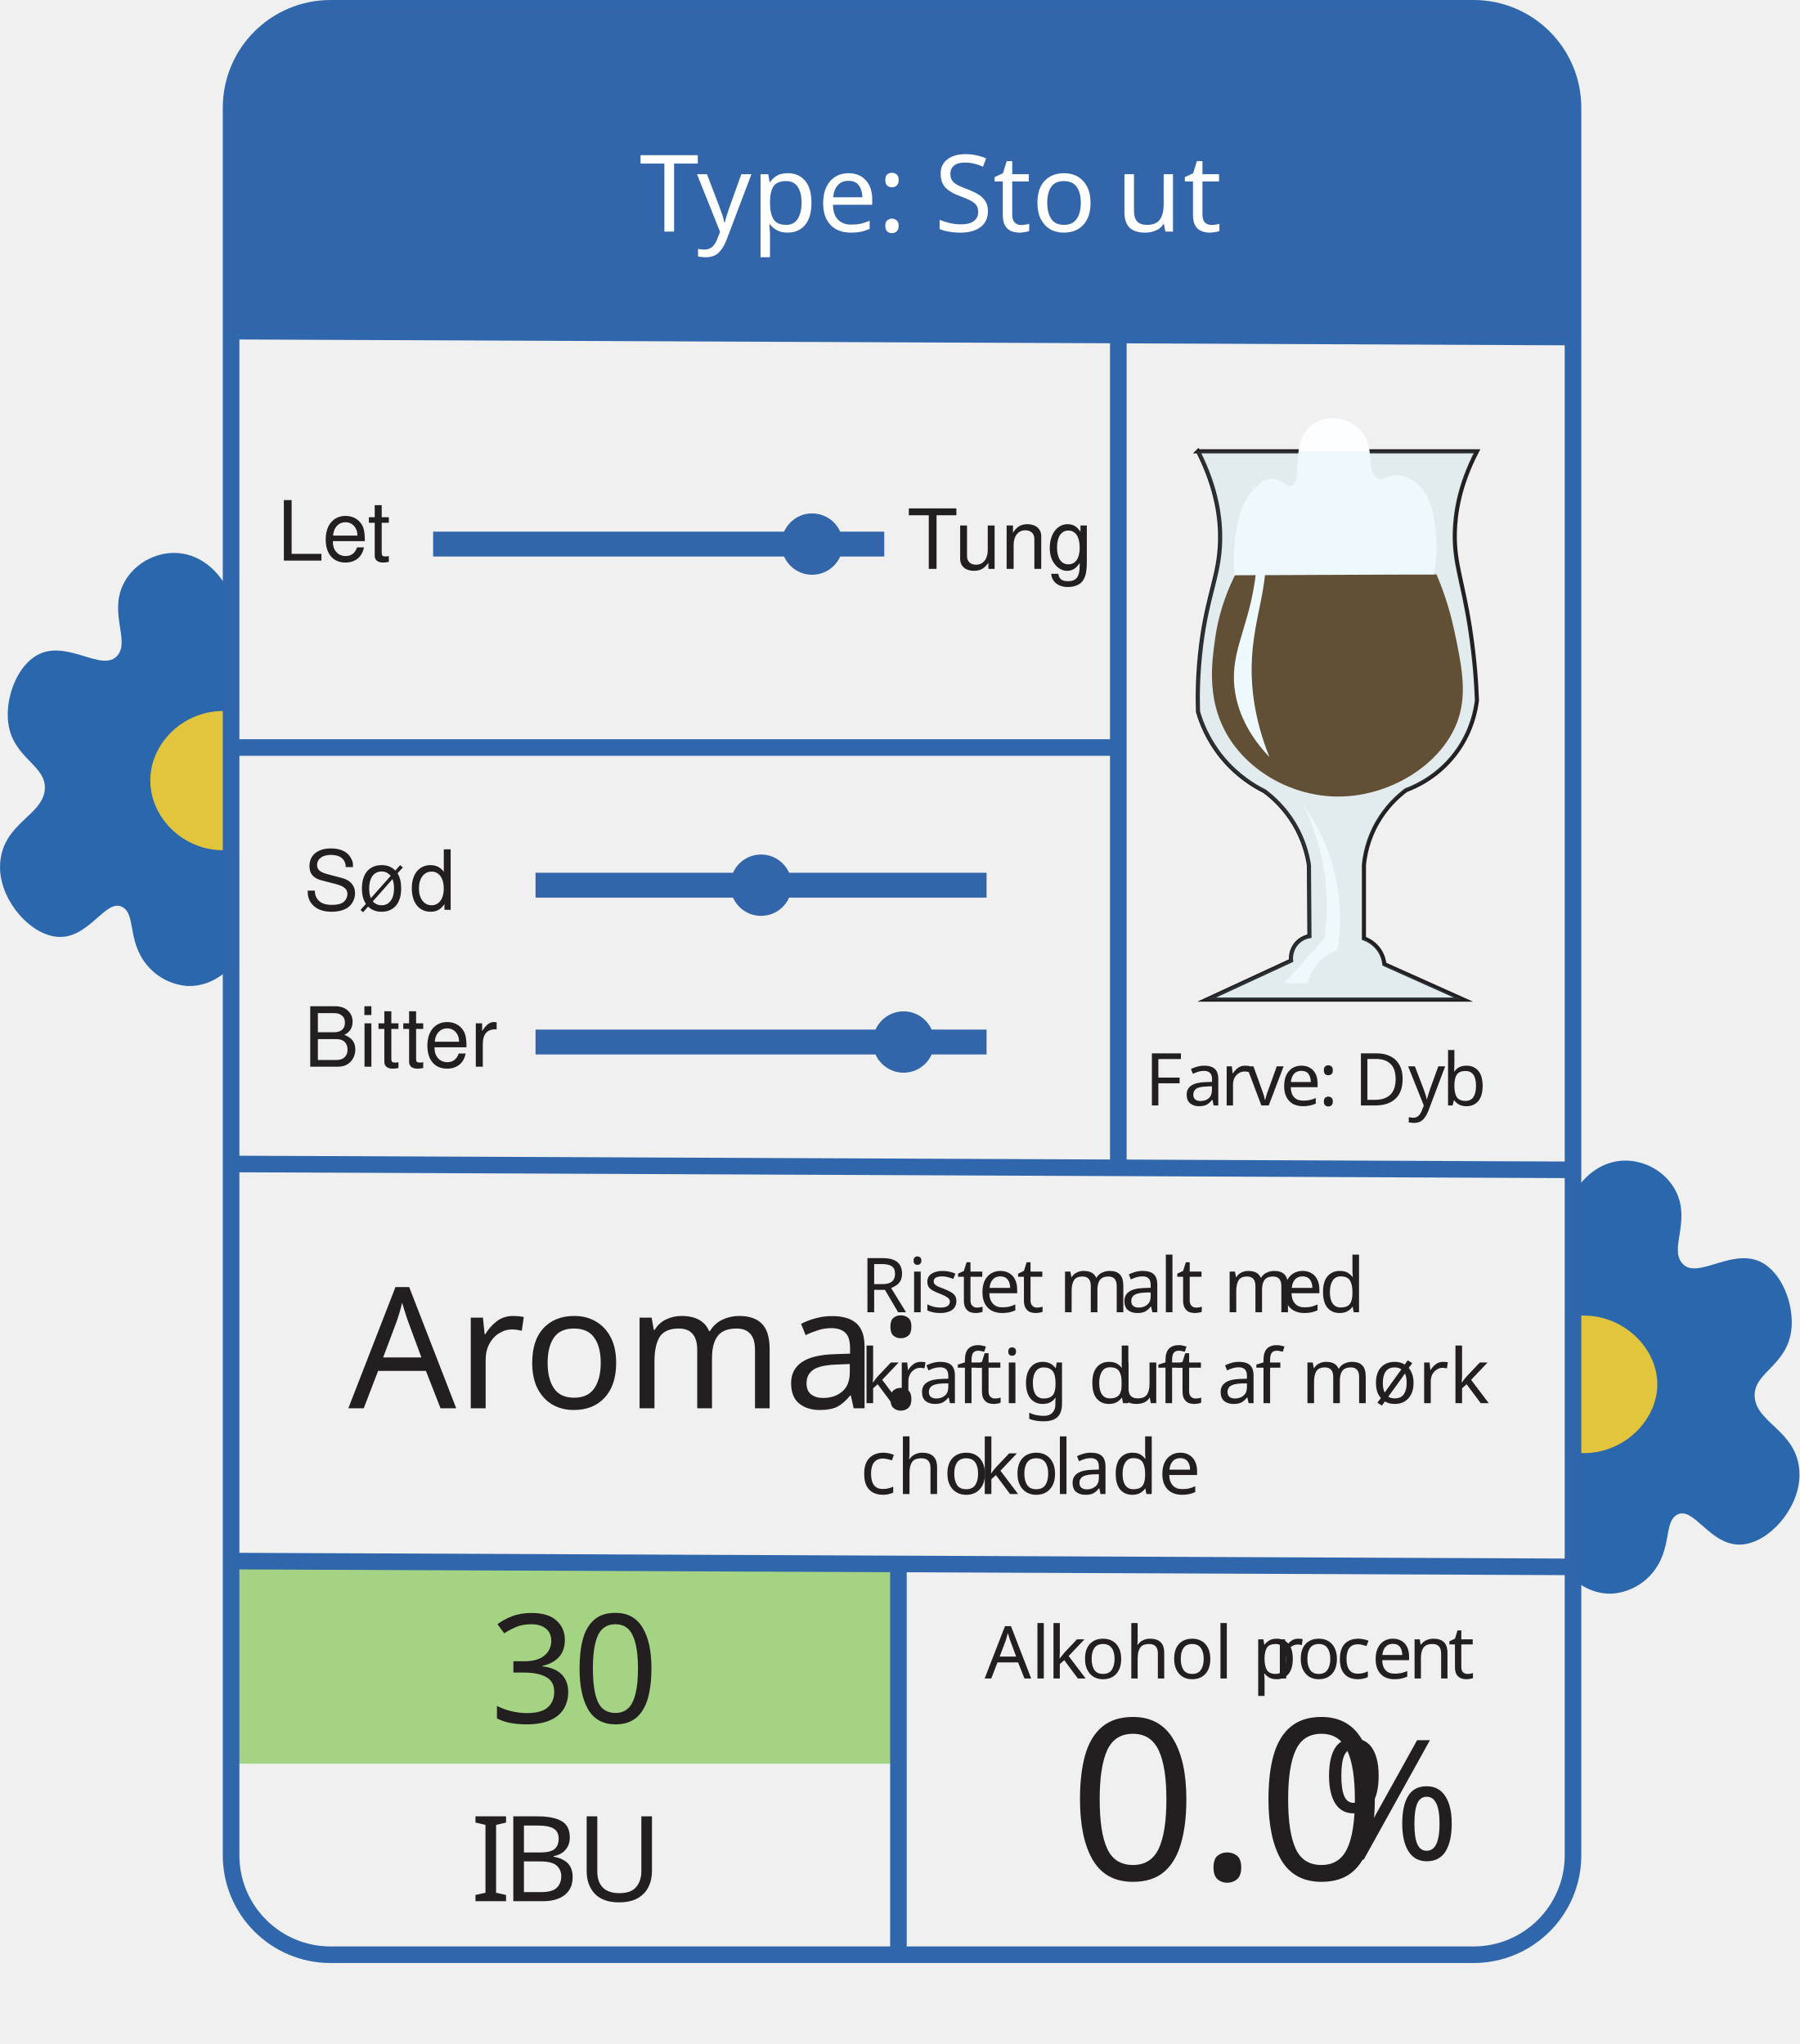
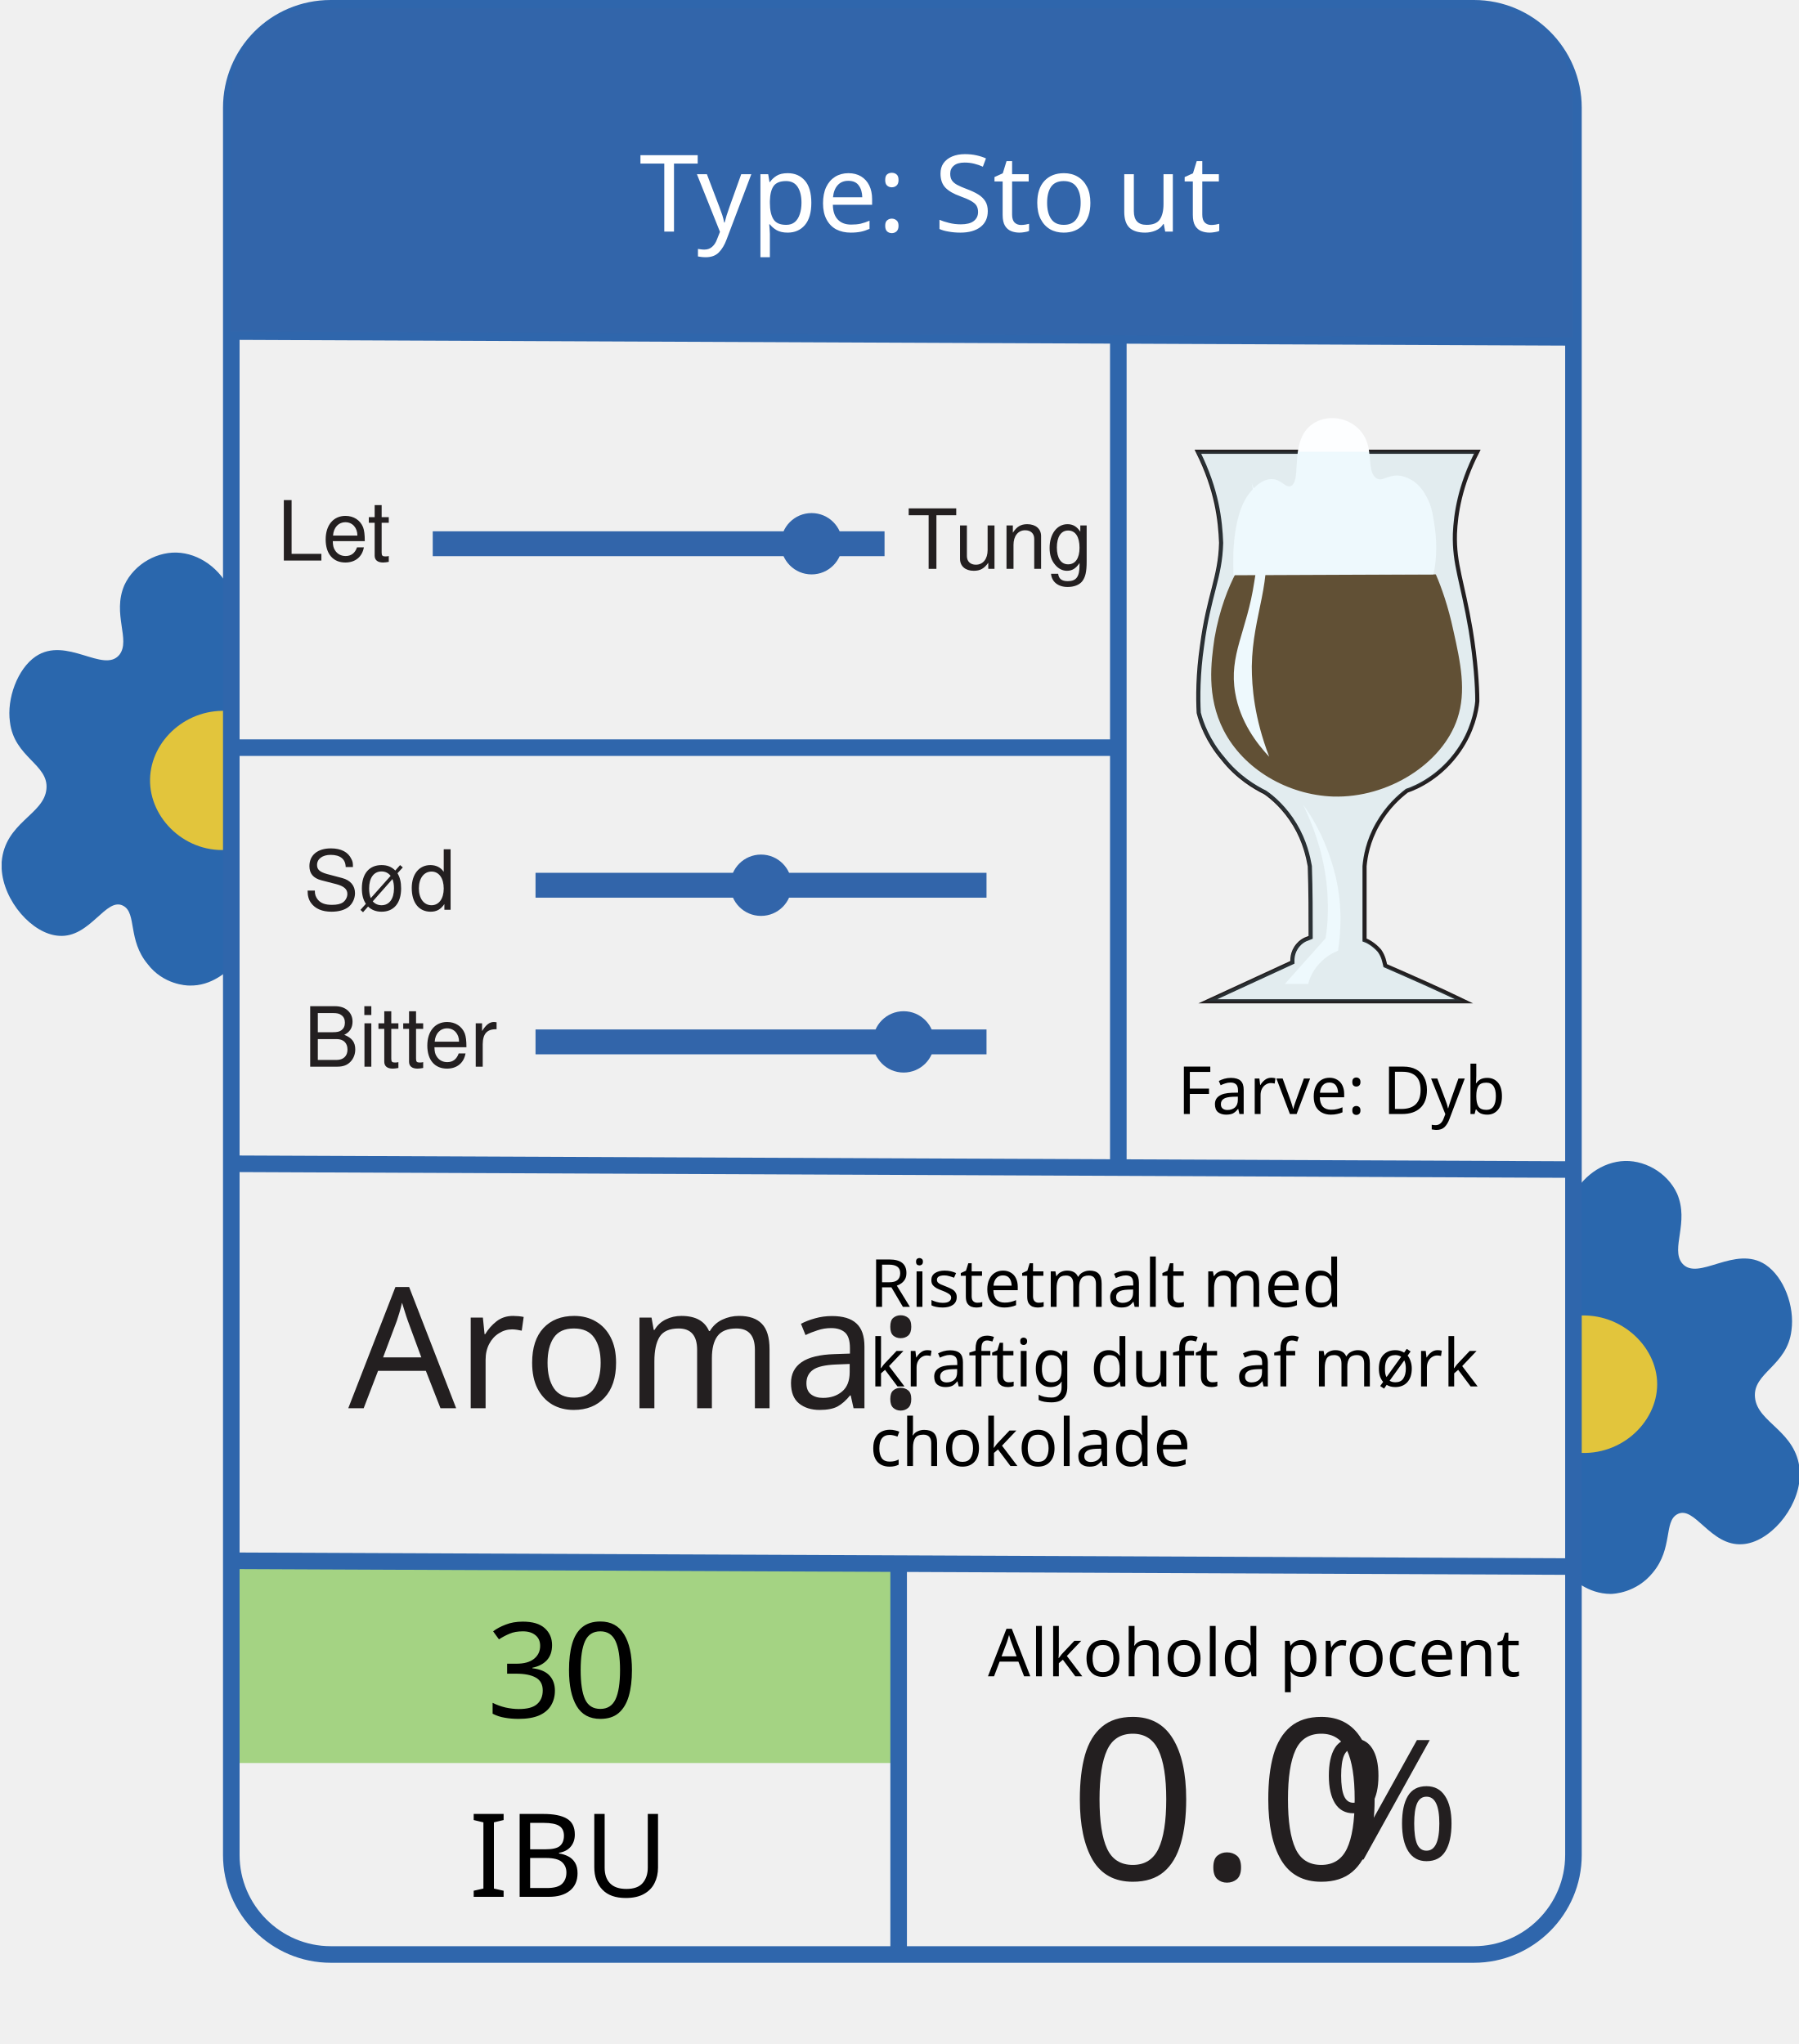
- <svg xmlns="http://www.w3.org/2000/svg" id="Layer_1" data-name="Layer 1" viewBox="0 0 217.04 246.59">
-   <defs>
-     <style>
-       .cls-1 {
-         font-size: 20.19px;
-         letter-spacing: 0em;
-       }
- 
-       .cls-1, .cls-2, .cls-3, .cls-4, .cls-5, .cls-6, .cls-7, .cls-8 {
-         fill: #231f20;
-       }
- 
-       .cls-1, .cls-6, .cls-8 {
-         font-family: GeorgiaBrush, 'Georgia Brush';
-       }
- 
-       .cls-2 {
-         font-size: 9.14px;
-       }
- 
-       .cls-2, .cls-3, .cls-4, .cls-7 {
-         font-family: AcuminVariableConcept, 'Acumin Variable Concept';
-         font-variation-settings: 'wght' 194, 'wdth' 100, 'slnt' 0;
-       }
- 
-       .cls-9 {
-         letter-spacing: 0em;
-       }
- 
-       .cls-10 {
-         letter-spacing: 0em;
-       }
- 
-       .cls-11 {
-         letter-spacing: .02em;
-       }
- 
-       .cls-12 {
-         letter-spacing: -.04em;
-       }
- 
-       .cls-13 {
-         stroke: #3265aa;
-         stroke-width: 3px;
-       }
- 
-       .cls-13, .cls-14, .cls-15 {
-         fill: none;
-         stroke-miterlimit: 10;
-       }
- 
-       .cls-16 {
-         letter-spacing: 0em;
-       }
- 
-       .cls-17 {
-         letter-spacing: 0em;
-       }
- 
-       .cls-18 {
-         letter-spacing: 0em;
-       }
- 
-       .cls-19 {
-         letter-spacing: 0em;
-       }
- 
-       .cls-20 {
-         letter-spacing: 0em;
-       }
- 
-       .cls-21 {
-         letter-spacing: 0em;
-       }
- 
-       .cls-22 {
-         letter-spacing: 0em;
-       }
- 
-       .cls-23 {
-         letter-spacing: 0em;
-       }
- 
-       .cls-3 {
-         font-size: 8.79px;
-       }
- 
-       .cls-24 {
-         letter-spacing: .01em;
-       }
- 
-       .cls-4 {
-         font-size: 14.32px;
-       }
- 
-       .cls-25 {
-         letter-spacing: 0em;
-       }
- 
-       .cls-26 {
-         fill: #fff;
-         font-family: BrightwallPersonalUse, 'Brightwall Personal Use';
-         font-size: 12.91px;
-       }
- 
-       .cls-27 {
-         letter-spacing: 0em;
-       }
- 
-       .cls-28 {
-         letter-spacing: 0em;
-       }
- 
-       .cls-29 {
-         letter-spacing: 0em;
-       }
- 
-       .cls-30 {
-         fill: #69cde9;
-         opacity: .1;
-       }
- 
-       .cls-30, .cls-31, .cls-32, .cls-33, .cls-34, .cls-35, .cls-36 {
-         stroke-width: 0px;
-       }
- 
-       .cls-37 {
-         letter-spacing: 0em;
-       }
- 
-       .cls-38 {
-         letter-spacing: -.02em;
-       }
- 
-       .cls-39 {
-         letter-spacing: 0em;
-       }
- 
-       .cls-5 {
-         font-family: Helvetica, Helvetica;
-         font-size: 10px;
-       }
- 
-       .cls-40 {
-         letter-spacing: 0em;
-       }
- 
-       .cls-41 {
-         letter-spacing: 0em;
-       }
- 
-       .cls-14 {
-         stroke: #2f66ac;
-         stroke-width: 2px;
-       }
- 
-       .cls-42 {
-         letter-spacing: .04em;
-       }
- 
-       .cls-43 {
-         letter-spacing: 0em;
-       }
- 
-       .cls-44 {
-         letter-spacing: 0em;
-       }
- 
-       .cls-45 {
-         letter-spacing: 0em;
-       }
- 
-       .cls-46 {
-         letter-spacing: 0em;
-       }
- 
-       .cls-47 {
-         letter-spacing: -.04em;
-       }
- 
-       .cls-48 {
-         letter-spacing: 0em;
-       }
- 
-       .cls-6 {
-         font-size: 27.06px;
-         letter-spacing: 0em;
-       }
- 
-       .cls-49 {
-         letter-spacing: 0em;
-       }
- 
-       .cls-7 {
-         font-size: 18.3px;
-       }
- 
-       .cls-31 {
-         fill: #614221;
-       }
- 
-       .cls-32 {
-         fill: #2a67ad;
-       }
- 
-       .cls-33 {
-         fill: #e2c53c;
-       }
- 
-       .cls-34 {
-         fill: #a4d383;
-       }
- 
-       .cls-35 {
-         fill: #3265aa;
-       }
- 
-       .cls-36 {
-         fill: #fdfeff;
-       }
- 
-       .cls-50 {
-         letter-spacing: -.02em;
-       }
- 
-       .cls-51 {
-         letter-spacing: 0em;
-       }
- 
-       .cls-52 {
-         letter-spacing: 0em;
-       }
- 
-       .cls-8 {
-         font-size: 20.4px;
-         letter-spacing: 0em;
-       }
- 
-       .cls-53 {
-         letter-spacing: .03em;
-       }
- 
-       .cls-15 {
-         stroke: #231f20;
-         stroke-width: .5px;
-       }
-     </style>
-   </defs>
-   <path class="cls-32" d="m22.75,118.95c-.33,0-3.06-.11-5.05-2.55-2.35-2.87-1.31-6.06-2.91-6.96-2.05-1.16-4.01,3.87-7.85,3.58-3.23-.24-6.74-4.17-6.93-8.09,0-.18-.01-.47.01-.83.36-4.8,5.08-5.68,5.38-8.81.29-2.99-3.87-3.75-4.41-8.13-.35-2.85.94-6.4,3.11-7.89,3.69-2.54,8.25,2.08,10.1-.23,1.42-1.78-.95-4.9.58-8.36,1.17-2.64,4.06-4.2,6.8-3.95,2.74.25,5.16,2.31,6.29,5.34v44.56c-.44.47-2.32,2.38-5.12,2.32Z" />
-   <path class="cls-32" d="m194.29,192.26c.33,0,3.06-.11,5.05-2.55,2.35-2.87,1.31-6.06,2.91-6.96,2.05-1.16,4.01,3.87,7.85,3.58,3.23-.24,6.74-4.17,6.93-8.09,0-.18.01-.47-.01-.83-.36-4.8-5.08-5.68-5.38-8.81-.29-2.99,3.87-3.75,4.41-8.13.35-2.85-.94-6.4-3.11-7.89-3.69-2.54-8.25,2.08-10.1-.23-1.42-1.78.95-4.9-.58-8.36-1.17-2.64-4.06-4.2-6.8-3.95-2.74.25-5.16,2.31-6.29,5.34v44.56c.44.47,2.32,2.38,5.12,2.32Z" />
-   <path class="cls-33" d="m199.89,167c0,4.67-4.65,8.99-10.17,8.22v-16.42c5.51-.77,10.16,3.53,10.17,8.19Z" />
-   <path class="cls-33" d="m18.13,94.04c-.08,4.8,4.42,9.06,9.74,8.48v-16.69c-5.22-.57-9.67,3.5-9.74,8.2Z" />
-   <path class="cls-34" d="m108.36,188.33v24.44H27.87v-24.44h80.49Z" />
-   <rect class="cls-14" x="27.87" y="1" width="161.85" height="234.82" rx="12" ry="12" />
-   <line class="cls-14" x1="27.87" y1="39.95" x2="189.72" y2="40.66" />
-   <line class="cls-14" x1="27.87" y1="188.33" x2="189.72" y2="189.03" />
-   <line class="cls-14" x1="27.43" y1="140.42" x2="189.29" y2="141.13" />
-   <line class="cls-14" x1="134.88" y1="39.46" x2="134.88" y2="140.89" />
-   <line class="cls-14" x1="108.36" y1="188.33" x2="108.36" y2="235.82" />
-   <line class="cls-14" x1="27.87" y1="90.18" x2="134.88" y2="90.18" />
-   <text class="cls-4" transform="translate(56.77 229.36)">
-     <tspan class="cls-24" x="0" y="0">I</tspan>
-     <tspan class="cls-9" x="3.75" y="0">B</tspan>
-     <tspan class="cls-23" x="12.69" y="0">U</tspan>
-   </text>
-   <text class="cls-7" transform="translate(59.11 207.84)">
-     <tspan class="cls-43" x="0" y="0">3</tspan>
-     <tspan class="cls-22" x="9.9" y="0">0</tspan>
-   </text>
-   <text class="cls-3" transform="translate(138.07 133.36)">
-     <tspan class="cls-38" x="0" y="0">F</tspan>
-     <tspan class="cls-49" x="4.65" y="0">a</tspan>
-     <tspan class="cls-42" x="9.13" y="0">r</tspan>
-     <tspan class="cls-18" x="12.28" y="0">v</tspan>
-     <tspan class="cls-11" x="16.33" y="0">e</tspan>
-     <tspan class="cls-18" x="20.96" y="0">: </tspan>
-     <tspan class="cls-53" x="25.21" y="0">D</tspan>
-     <tspan class="cls-41" x="31.75" y="0">y</tspan>
-     <tspan class="cls-18" x="35.83" y="0">b</tspan>
-   </text>
-   <path class="cls-35" d="m189.72,40.66c-53.95-.24-107.9-.49-161.85-.73V11.67c0-5.87,4.66-10.67,10.36-10.67h141.13c5.7,0,10.36,4.8,10.36,10.67v28.99Z" />
-   <text class="cls-26" transform="translate(77.13 27.94)">
-     <tspan class="cls-52" x="0" y="0">Type: Sto</tspan>
-     <tspan class="cls-47" x="57.47" y="0">u</tspan>
-     <tspan class="cls-39" x="65.57" y="0">t</tspan>
-   </text>
-   <text class="cls-6" transform="translate(128.93 226.76)">
-     <tspan x="0" y="0">0.0</tspan>
-   </text>
-   <text class="cls-1" transform="translate(159.31 224.34)">
-     <tspan x="0" y="0">%</tspan>
-   </text>
-   <line class="cls-13" x1="64.59" y1="106.79" x2="118.99" y2="106.79" />
-   <circle class="cls-35" cx="91.79" cy="106.79" r="3.7" />
-   <line class="cls-13" x1="52.24" y1="65.64" x2="106.65" y2="65.64" />
-   <circle class="cls-35" cx="97.95" cy="65.64" r="3.7" />
-   <text class="cls-5" transform="translate(33.44 67.63)">
-     <tspan x="0" y="0">Let</tspan>
-   </text>
-   <text class="cls-3" transform="translate(118.76 202.49)">
-     <tspan class="cls-18" x="0" y="0">Al</tspan>
-     <tspan class="cls-51" x="7.55" y="0">k</tspan>
-     <tspan class="cls-49" x="11.62" y="0">ohol p</tspan>
-     <tspan class="cls-25" x="34.85" y="0">r</tspan>
-     <tspan class="cls-20" x="37.64" y="0">o</tspan>
-     <tspan class="cls-29" x="42.36" y="0">c</tspan>
-     <tspan class="cls-18" x="46.67" y="0">e</tspan>
-     <tspan class="cls-40" x="51.1" y="0">n</tspan>
-     <tspan class="cls-18" x="55.91" y="0">t</tspan>
-   </text>
-   <text class="cls-8" transform="translate(42.01 169.9)">
-     <tspan x="0" y="0">Aroma:</tspan>
-   </text>
-   <text class="cls-2" transform="translate(103.73 158.31)">
-     <tspan x="0" y="0">R</tspan>
-     <tspan class="cls-16" x="5.74" y="0">i</tspan>
-     <tspan class="cls-10" x="7.65" y="0">s</tspan>
-     <tspan class="cls-17" x="11.68" y="0">t</tspan>
-     <tspan class="cls-19" x="14.26" y="0">e</tspan>
-     <tspan x="18.92" y="0">t </tspan>
-     <tspan class="cls-17" x="23.94" y="0">m</tspan>
-     <tspan x="31.46" y="0">a</tspan>
-     <tspan class="cls-37" x="36.1" y="0">l</tspan>
-     <tspan x="38.12" y="0">t m</tspan>
-     <tspan class="cls-46" x="50.71" y="0">e</tspan>
-     <tspan x="55.34" y="0">d </tspan>
-     <tspan class="cls-44" x="0" y="10.97">k</tspan>
-     <tspan class="cls-50" x="4.25" y="10.97">r</tspan>
-     <tspan class="cls-16" x="7.05" y="10.97">a</tspan>
-     <tspan class="cls-21" x="11.65" y="10.97">f</tspan>
-     <tspan x="13.86" y="10.97">tig d</tspan>
-     <tspan class="cls-19" x="30.85" y="10.97">u</tspan>
-     <tspan class="cls-27" x="35.84" y="10.97">f</tspan>
-     <tspan x="38.05" y="10.97">t </tspan>
-     <tspan class="cls-48" x="43.07" y="10.97">a</tspan>
-     <tspan x="47.66" y="10.97">f mørk </tspan>
-     <tspan x="0" y="21.93">cho</tspan>
-     <tspan class="cls-28" x="14.26" y="21.93">k</tspan>
-     <tspan x="18.49" y="21.93">o</tspan>
-     <tspan class="cls-45" x="23.32" y="21.93">l</tspan>
-     <tspan x="25.21" y="21.93">ade</tspan>
-   </text>
-   <text class="cls-5" transform="translate(109.41 68.63)">
-     <tspan class="cls-12" x="0" y="0">T</tspan>
-     <tspan x="5.74" y="0">ung</tspan>
-   </text>
-   <text class="cls-5" transform="translate(36.62 109.76)">
-     <tspan x="0" y="0">Sød</tspan>
-   </text>
-   <line class="cls-13" x1="64.59" y1="125.71" x2="118.99" y2="125.71" />
-   <circle class="cls-35" cx="108.98" cy="125.71" r="3.7" />
-   <text class="cls-5" transform="translate(36.62 128.69)">
-     <tspan x="0" y="0">Bitter</tspan>
-   </text>
-   <path class="cls-15" d="m144.48,54.45h33.65c-2.15,4.14-2.62,7.54-2.67,9.87-.07,3.71.95,5.71,1.85,11.57.56,3.65.75,6.65.82,8.6-.15,1.23-.61,3.56-2.24,5.93-2.18,3.17-5.14,4.47-6.3,4.9-.88.66-2.33,1.92-3.49,3.96-1.17,2.06-1.49,3.98-1.6,5.07v8.86c.32.11,1.15.46,1.79,1.33.52.72.64,1.44.68,1.78,3.17,1.42,6.35,2.85,9.52,4.27h-30.94l10.16-4.7c-.02-.18-.09-1.23.68-2.09.58-.65,1.3-.82,1.54-.86-.02-2.85-.04-5.7-.06-8.56-.17-1.12-.59-2.99-1.79-4.99-1.2-2-2.66-3.26-3.57-3.94-1.21-.6-3.26-1.81-5.11-4.06-1.75-2.14-2.55-4.27-2.91-5.54-.06-1.8-.05-4.66.39-8.13.78-6.09,2.17-8.25,2.28-12.43.06-2.5-.32-6.22-2.67-10.85Z" />
-   <path class="cls-31" d="m149.11,69.06c8.05.08,16.1.16,24.15.24.66,1.56,1.52,3.86,2.13,6.73.85,3.99,1.58,7.43.5,10.7-1.79,5.4-8.31,9.56-14.96,9.36-5.47-.17-10.79-3.29-13.23-8-2.13-4.1-1.53-8.33-1.14-11.09.5-3.52,1.68-6.24,2.56-7.93Z" />
-   <path class="cls-36" d="m157.19,97.09c1.17,1.62,2.94,4.52,3.85,8.55.86,3.82.58,7.05.26,8.98-.47.17-1.45.58-2.31,1.55-.85.96-1.16,1.96-1.27,2.44-.95,0-1.89.02-2.84.03,1.62-1.82,3.25-3.64,4.87-5.46.26-1.8.41-4.13.13-6.79-.43-4.04-1.67-7.22-2.69-9.3Z" />
-   <path class="cls-36" d="m172.93,69.3l-24.06.1c-.03-.31-.52-6.95,2.04-10.02.45-.53,1.36-1.63,2.57-1.61,1.25.02,1.74,1.21,2.38.79,1-.66.22-3.83,1.28-5.96,1.53-3.09,6.32-2.76,7.68.45.73,1.73.2,3.65,1.09,4.52.75.74,1.35-.44,2.97-.2.61.09,2.1.49,3.15,2.36.75,1.34.94,2.83,1.09,3.99.3,2.39.04,4.41-.18,5.59Z" />
-   <path class="cls-36" d="m150.96,58.35c.45,1.11,1.11,2.95,1.48,5.29,1.07,6.76-1.39,10.41-1.48,16.8-.03,2.48.28,6.24,2.15,10.9-1.53-1.61-3.52-4.2-4.12-7.69-.8-4.64,1.42-7.41,2.34-13.42.42-2.73.67-6.75-.37-11.88Z" />
-   <path class="cls-30" d="m144.33,54.45h33.65c-2.15,4.14-2.62,7.54-2.67,9.87-.07,3.71.95,5.71,1.85,11.57.56,3.65.75,6.65.82,8.6-.15,1.23-.61,3.56-2.24,5.93-2.18,3.17-5.14,4.47-6.3,4.9-.88.66-2.33,1.92-3.49,3.96-1.17,2.06-1.49,3.98-1.6,5.07v8.86c.32.11,1.15.46,1.79,1.33.52.72.64,1.44.68,1.78,3.17,1.42,6.35,2.85,9.52,4.27h-30.94l10.16-4.7c-.02-.18-.09-1.23.68-2.09.58-.65,1.3-.82,1.54-.86-.02-2.85-.04-5.7-.06-8.56-.17-1.12-.59-2.99-1.79-4.99-1.2-2-2.66-3.26-3.57-3.94-1.21-.6-3.26-1.81-5.11-4.06-1.75-2.14-2.55-4.27-2.91-5.54-.06-1.8-.05-4.66.39-8.13.78-6.09,2.17-8.25,2.28-12.43.06-2.5-.32-6.22-2.67-10.85Z" />
+ <svg xmlns="http://www.w3.org/2000/svg" version="1.1" id="Layer_1" x="0px" y="0px" viewBox="0 0 217 246.6" style="enable-background:new 0 0 217 246.6;" xml:space="preserve">
+   <style type="text/css">
+ 	.st0{fill:#2A67AD;}
+ 	.st1{fill:#E2C53C;}
+ 	.st2{fill:#A4D383;}
+ 	.st3{fill:none;stroke:#2F66AC;stroke-width:2;stroke-miterlimit:10;}
+ 	.st4{fill:#3265AA;}
+ 	.st5{fill:#FFFFFF;}
+ 	.st6{font-family:'BrightwallPersonalUse';}
+ 	.st7{font-size:12.91px;}
+ 	.st8{fill:#231F20;}
+ 	.st9{font-family:'GeorgiaBrush';}
+ 	.st10{font-size:27.06px;}
+ 	.st11{font-size:20.19px;}
+ 	.st12{fill:none;stroke:#3265AA;stroke-width:3;stroke-miterlimit:10;}
+ 	.st13{font-family:'Helvetica';}
+ 	.st14{font-size:10px;}
+ 	.st15{font-size:20.4px;}
+ 	.st16{fill:none;stroke:#231F20;stroke-width:0.5;stroke-miterlimit:10;}
+ 	.st17{fill:#614221;}
+ 	.st18{fill:#FDFEFF;}
+ 	.st19{opacity:0.1;fill:#69CDE9;enable-background:new    ;}
+ 	.st20{fill:none;}
+ 	.st21{font-family:'Helvetica-Light';}
+ 	.st22{font-size:8px;}
+ 	.st23{font-size:14px;}
+ 	.st24{font-size:16px;}
+ </style>
+   <path class="st0" d="M22.8,118.9c-0.3,0-3.1-0.1-5-2.6c-2.4-2.9-1.3-6.1-2.9-7c-2.1-1.2-4,3.9-7.8,3.6c-3.2-0.2-6.7-4.2-6.9-8.1  c0-0.2,0-0.5,0-0.8c0.4-4.8,5.1-5.7,5.4-8.8c0.3-3-3.9-3.8-4.4-8.1c-0.4-2.8,0.9-6.4,3.1-7.9c3.7-2.5,8.2,2.1,10.1-0.2  c1.4-1.8-0.9-4.9,0.6-8.4c1.2-2.6,4.1-4.2,6.8-3.9s5.2,2.3,6.3,5.3v44.6C27.4,117.1,25.6,119,22.8,118.9z" />
+   <path class="st0" d="M194.3,192.3c0.3,0,3.1-0.1,5.1-2.6c2.4-2.9,1.3-6.1,2.9-7c2.1-1.2,4,3.9,7.9,3.6c3.2-0.2,6.7-4.2,6.9-8.1  c0-0.2,0-0.5,0-0.8c-0.4-4.8-5.1-5.7-5.4-8.8c-0.3-3,3.9-3.8,4.4-8.1c0.4-2.9-0.9-6.4-3.1-7.9c-3.7-2.5-8.2,2.1-10.1-0.2  c-1.4-1.8,0.9-4.9-0.6-8.4c-1.2-2.6-4.1-4.2-6.8-3.9s-5.2,2.3-6.3,5.3v44.6C189.6,190.4,191.5,192.3,194.3,192.3z" />
+   <path class="st1" d="M199.9,167c0,4.7-4.6,9-10.2,8.2v-16.4C195.2,158,199.9,162.3,199.9,167L199.9,167z" />
+   <path class="st1" d="M18.1,94c-0.1,4.8,4.4,9.1,9.7,8.5V85.8C22.6,85.3,18.2,89.3,18.1,94L18.1,94z" />
+   <path class="st2" d="M108.4,188.3v24.4H27.9v-24.4H108.4z" />
+   <path class="st3" d="M39.9,1h137.9c6.6,0,12,5.4,12,12v210.8c0,6.6-5.4,12-12,12H39.9c-6.6,0-12-5.4-12-12V13  C27.9,6.4,33.2,1,39.9,1z" />
+   <line class="st3" x1="27.9" y1="40" x2="189.7" y2="40.7" />
+   <line class="st3" x1="27.9" y1="188.3" x2="189.7" y2="189" />
+   <line class="st3" x1="27.4" y1="140.4" x2="189.3" y2="141.1" />
+   <line class="st3" x1="134.9" y1="39.5" x2="134.9" y2="140.9" />
+   <line class="st3" x1="108.4" y1="188.3" x2="108.4" y2="235.8" />
+   <line class="st3" x1="27.9" y1="90.2" x2="134.9" y2="90.2" />
+   <path class="st4" d="M189.7,40.7c-53.9-0.2-107.9-0.5-161.9-0.7V11.7C27.9,5.8,32.5,1,38.2,1h141.1c5.7,0,10.4,4.8,10.4,10.7V40.7z" />
+   <text transform="matrix(1 0 0 1 77.13 27.94)" class="st5 st6 st7">Type: Sto</text>
+   <text transform="matrix(1 0 0 1 134.6 27.94)" class="st5 st6 st7">u</text>
+   <text transform="matrix(1 0 0 1 142.7 27.94)" class="st5 st6 st7">t</text>
+   <text transform="matrix(1 0 0 1 128.93 226.76)" class="st8 st9 st10">0.0</text>
+   <text transform="matrix(1 0 0 1 159.31 224.34)" class="st8 st9 st11">%</text>
+   <line class="st12" x1="64.6" y1="106.8" x2="119" y2="106.8" />
+   <circle class="st4" cx="91.8" cy="106.8" r="3.7" />
+   <line class="st12" x1="52.2" y1="65.6" x2="106.7" y2="65.6" />
+   <circle class="st4" cx="97.9" cy="65.6" r="3.7" />
+   <text transform="matrix(1 0 0 1 33.44 67.63)" class="st8 st13 st14">Let</text>
+   <text transform="matrix(1 0 0 1 42.01 169.9)" class="st8 st9 st15">Aroma:</text>
+   <text transform="matrix(1 0 0 1 109.41 68.63)" class="st8 st13 st14">T</text>
+   <text transform="matrix(1 0 0 1 115.15 68.63)" class="st8 st13 st14">ung</text>
+   <text transform="matrix(1 0 0 1 36.62 109.76)" class="st8 st13 st14">Sød</text>
+   <line class="st12" x1="64.6" y1="125.7" x2="119" y2="125.7" />
+   <circle class="st4" cx="109" cy="125.7" r="3.7" />
+   <text transform="matrix(1 0 0 1 36.62 128.69)" class="st8 st13 st14">Bitter</text>
+   <path class="st16" d="M144.5,54.5h33.7c-2.1,4.1-2.6,7.5-2.7,9.9c-0.1,3.7,0.9,5.7,1.9,11.6c0.6,3.7,0.8,6.7,0.8,8.6  c-0.1,1.2-0.6,3.6-2.2,5.9c-2.2,3.2-5.1,4.5-6.3,4.9c-0.9,0.7-2.3,1.9-3.5,4c-1.2,2.1-1.5,4-1.6,5.1v8.9c0.3,0.1,1.1,0.5,1.8,1.3  c0.5,0.7,0.6,1.4,0.7,1.8c3.2,1.4,6.4,2.8,9.5,4.3h-30.9l10.2-4.7c0-0.2-0.1-1.2,0.7-2.1c0.6-0.7,1.3-0.8,1.5-0.9  c0-2.8,0-5.7-0.1-8.6c-0.2-1.1-0.6-3-1.8-5s-2.7-3.3-3.6-3.9c-1.2-0.6-3.3-1.8-5.1-4.1c-1.8-2.1-2.6-4.3-2.9-5.5  c-0.1-1.8-0.1-4.7,0.4-8.1c0.8-6.1,2.2-8.2,2.3-12.4C147.2,62.8,146.8,59.1,144.5,54.5L144.5,54.5z" />
+   <path class="st17" d="M149.1,69.1c8.1,0.1,16.1,0.2,24.1,0.2c0.7,1.6,1.5,3.9,2.1,6.7c0.9,4,1.6,7.4,0.5,10.7  c-1.8,5.4-8.3,9.6-15,9.4c-5.5-0.2-10.8-3.3-13.2-8c-2.1-4.1-1.5-8.3-1.1-11.1C147.1,73.5,148.2,70.8,149.1,69.1L149.1,69.1z" />
+   <path class="st18" d="M157.2,97.1c1.2,1.6,2.9,4.5,3.9,8.6c0.9,3.8,0.6,7.1,0.3,9c-0.5,0.2-1.4,0.6-2.3,1.6c-0.9,1-1.2,2-1.3,2.4  c-0.9,0-1.9,0-2.8,0c1.6-1.8,3.2-3.6,4.9-5.5c0.3-1.8,0.4-4.1,0.1-6.8C159.5,102.3,158.2,99.2,157.2,97.1z" />
+   <path class="st18" d="M172.9,69.3l-24.1,0.1c0-0.3-0.5-7,2-10c0.4-0.5,1.4-1.6,2.6-1.6c1.2,0,1.7,1.2,2.4,0.8c1-0.7,0.2-3.8,1.3-6  c1.5-3.1,6.3-2.8,7.7,0.5c0.7,1.7,0.2,3.7,1.1,4.5c0.8,0.7,1.4-0.4,3-0.2c0.6,0.1,2.1,0.5,3.1,2.4c0.8,1.3,0.9,2.8,1.1,4  C173.4,66.1,173.2,68.1,172.9,69.3L172.9,69.3z" />
+   <path class="st18" d="M151,58.3c0.4,1.1,1.1,3,1.5,5.3c1.1,6.8-1.4,10.4-1.5,16.8c0,2.5,0.3,6.2,2.1,10.9c-1.5-1.6-3.5-4.2-4.1-7.7  c-0.8-4.6,1.4-7.4,2.3-13.4C151.8,67.5,152,63.5,151,58.3z" />
+   <path class="st19" d="M144.3,54.5H178c-2.1,4.1-2.6,7.5-2.7,9.9c-0.1,3.7,0.9,5.7,1.9,11.6c0.6,3.7,0.8,6.7,0.8,8.6  c-0.1,1.2-0.6,3.6-2.2,5.9c-2.2,3.2-5.1,4.5-6.3,4.9c-0.9,0.7-2.3,1.9-3.5,4c-1.2,2.1-1.5,4-1.6,5.1v8.9c0.3,0.1,1.1,0.5,1.8,1.3  c0.5,0.7,0.6,1.4,0.7,1.8c3.2,1.4,6.4,2.8,9.5,4.3h-30.9l10.2-4.7c0-0.2-0.1-1.2,0.7-2.1c0.6-0.7,1.3-0.8,1.5-0.9  c0-2.8,0-5.7-0.1-8.6c-0.2-1.1-0.6-3-1.8-5s-2.7-3.3-3.6-3.9c-1.2-0.6-3.3-1.8-5.1-4.1c-1.8-2.1-2.6-4.3-2.9-5.5  c-0.1-1.8-0.1-4.7,0.4-8.1c0.8-6.1,2.2-8.2,2.3-12.4C147.1,62.8,146.7,59.1,144.3,54.5L144.3,54.5z" />
+   <g>
+     <rect x="104.9" y="151.9" class="st20" width="74.3" height="32.3" />
+     <text transform="matrix(1 0 0 1 104.9004 157.6683)">
+       <tspan x="0" y="0" class="st21 st22">Ristetmalt med </tspan>
+       <tspan x="0" y="9.6" class="st21 st22">kraftig duft af mørk </tspan>
+       <tspan x="0" y="19.2" class="st21 st22">chokolade</tspan>
+     </text>
+     <rect x="142" y="128.6" class="st20" width="40.9" height="10.3" />
+     <text transform="matrix(1 0 0 1 142.0261 134.4002)" class="st21 st22">Farve: Dyb</text>
+     <rect x="119.2" y="196.5" class="st20" width="63.6" height="13.7" />
+     <text transform="matrix(1 0 0 1 119.1742 202.2372)" class="st21 st22">Alkohold procent</text>
+     <rect x="56.6" y="218.8" class="st20" width="30.1" height="12.2" />
+     <text transform="matrix(1 0 0 1 56.5779 228.8449)" class="st21 st23">IBU</text>
+     <rect x="58.7" y="195.7" class="st20" width="30.1" height="12.2" />
+     <text transform="matrix(1 0 0 1 58.7034 207.22)" class="st21 st24">30</text>
+   </g>
</svg>
